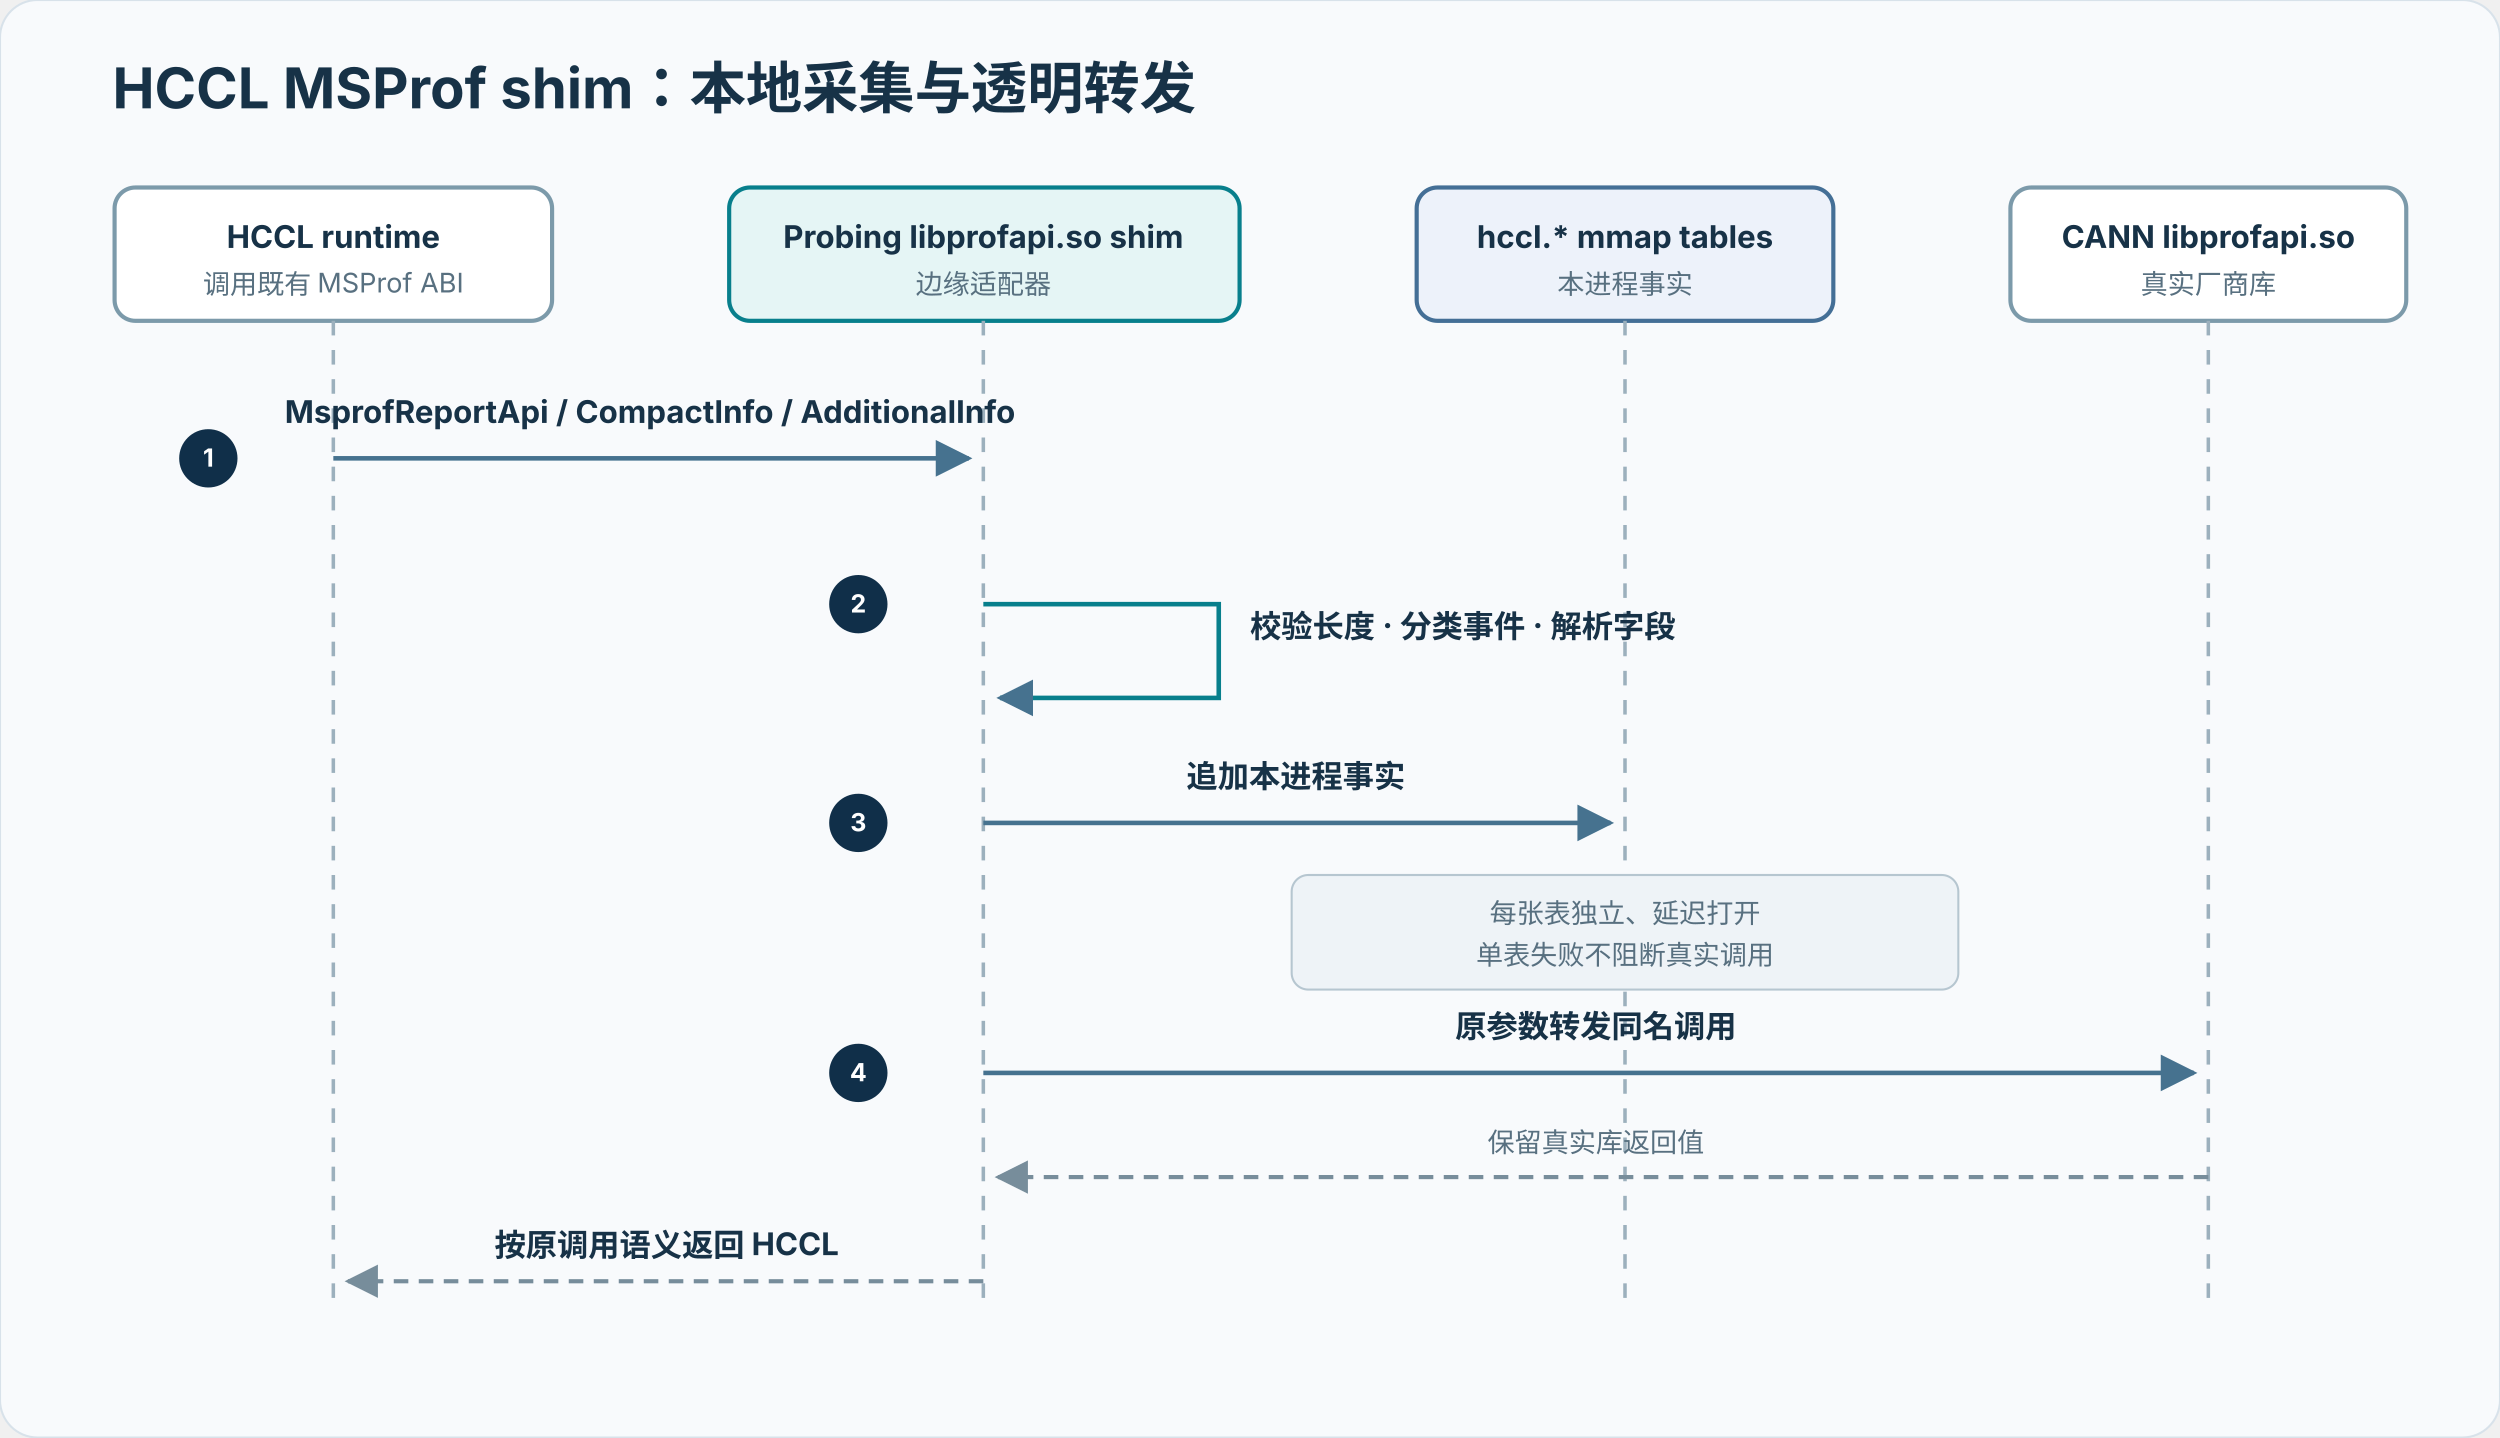
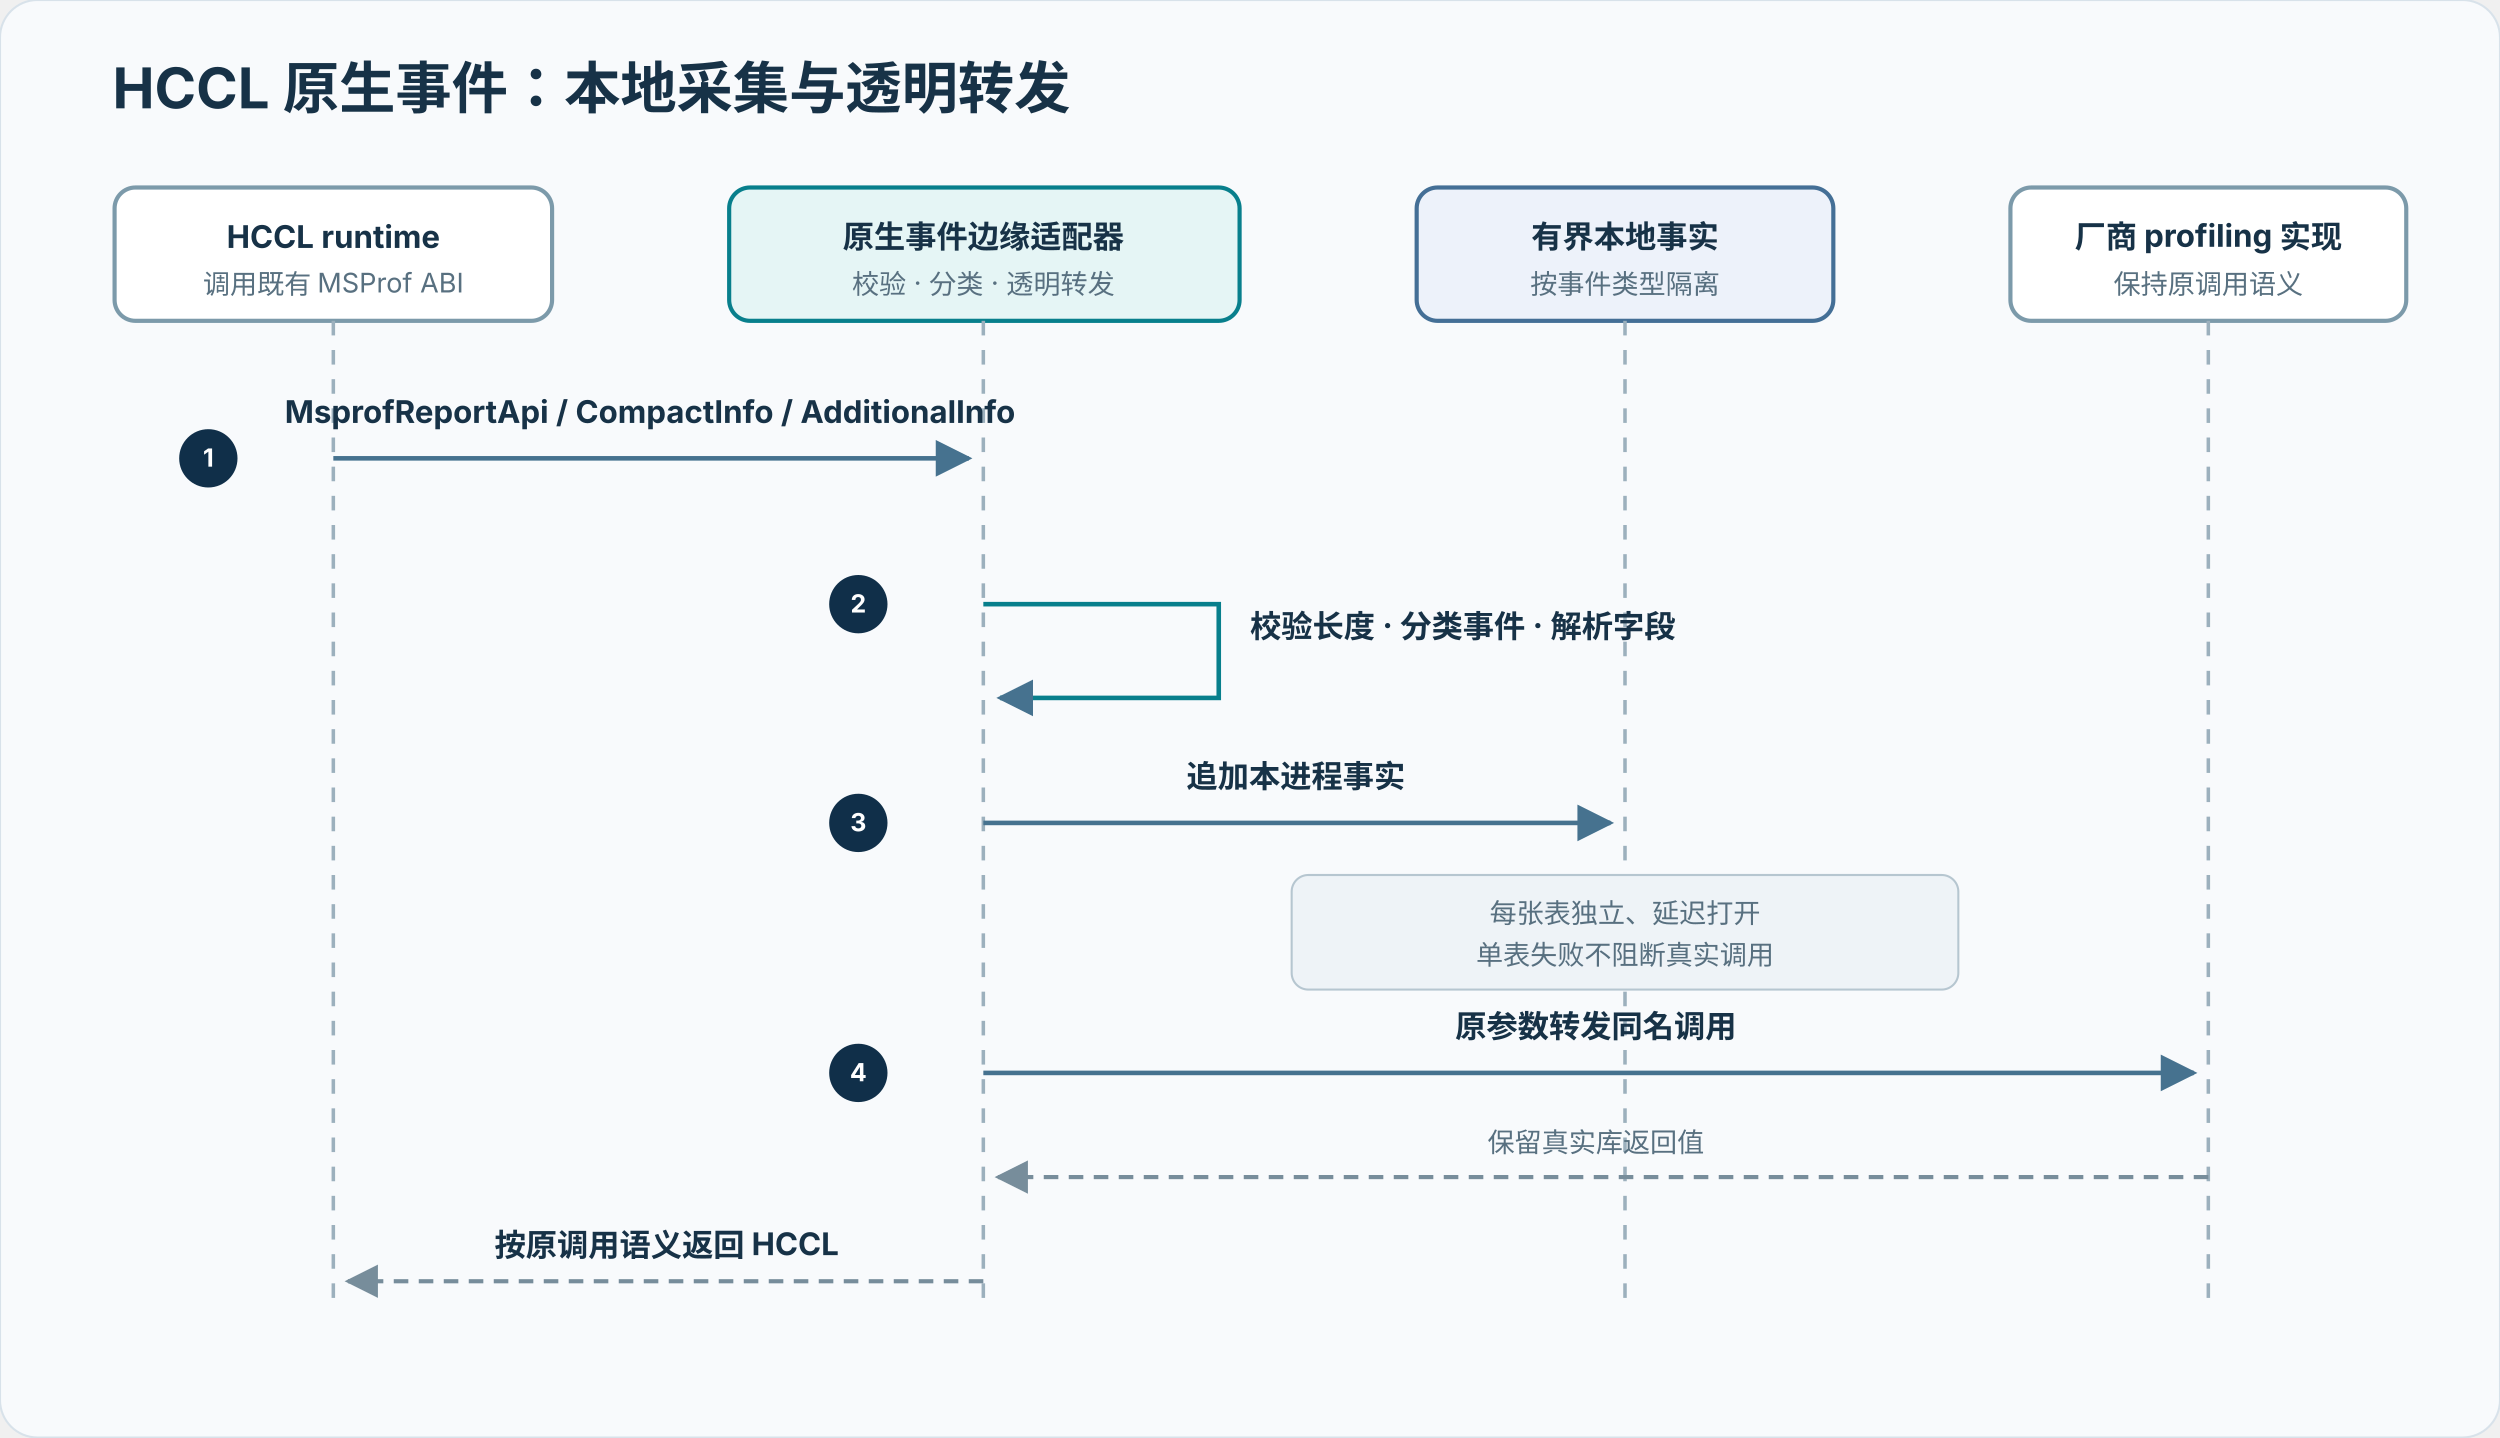
<svg xmlns="http://www.w3.org/2000/svg" viewBox="0 0 1200 690" role="img" aria-labelledby="title desc">
  <defs>
    <marker id="arrow" viewBox="0 0 10 10" refX="9" refY="5" markerWidth="8" markerHeight="8" orient="auto">
      <path d="M0 0 10 5 0 10z" fill="#46728f" />
    </marker>
    <marker id="arrow-dash" viewBox="0 0 10 10" refX="9" refY="5" markerWidth="8" markerHeight="8" orient="auto">
      <path d="M0 0 10 5 0 10z" fill="#778d9b" />
    </marker>
    <style>
      text { font-family: ui-sans-serif, system-ui, -apple-system, "PingFang SC", "Microsoft YaHei", sans-serif; fill: #173247; }
      .title { font-size: 27px; font-weight: 700; }
      .actor { fill: #fff; stroke: #7c9aaa; stroke-width: 2; rx: 10; }
      .shim { fill: #e5f5f5; stroke: #087f8c; }
      .store { fill: #edf2fa; stroke: #446f96; }
      .label { font-size: 15px; font-weight: 650; }
      .minor { font-size: 13px; fill: #587080; }
      .life { stroke: #9cb0bd; stroke-width: 1.7; stroke-dasharray: 7 7; }
      .msg { stroke: #46728f; stroke-width: 2.2; marker-end: url(#arrow); }
      .return { stroke: #778d9b; stroke-width: 2; stroke-dasharray: 7 5; marker-end: url(#arrow-dash); }
      .self { fill: none; stroke: #087f8c; stroke-width: 2.2; marker-end: url(#arrow); }
      .step { fill: #102f49; }
      .steptext { fill: #fff; font-size: 12px; font-weight: 700; }
      .note { fill: #eef3f7; stroke: #b6c6d0; rx: 8; }
    </style>
  </defs>
  <rect width="1200" height="690" rx="18" fill="#f8fafc" stroke="#d8e2ea" />
-   <text class="title" x="54" y="52">HCCL MSProf shim：本地采集与透明转发</text>
+   <text class="title" x="54" y="52">HCCL 原生事件：本地采集与透明转发</text>
  <g transform="translate(55 90)">
    <rect class="actor" width="210" height="64" />
    <text class="label" x="105" y="29" text-anchor="middle">HCCL runtime</text>
    <text class="minor" x="105" y="51" text-anchor="middle">调用既有 MSProf ABI</text>
  </g>
  <g transform="translate(350 90)">
    <rect class="actor shim" width="245" height="64" />
-     <text class="label" x="122" y="29" text-anchor="middle">Probing libprofapi.so shim</text>
-     <text class="minor" x="122" y="51" text-anchor="middle">边缘适配器</text>
+     <text class="label" x="122" y="29" text-anchor="middle">原生事件边缘适配器</text>
+     <text class="minor" x="122" y="51" text-anchor="middle">校验 · 分类 · 透明转发</text>
  </g>
  <g transform="translate(680 90)">
    <rect class="actor store" width="200" height="64" />
-     <text class="label" x="100" y="29" text-anchor="middle">hccl.* mmap tables</text>
-     <text class="minor" x="100" y="51" text-anchor="middle">本进程事实</text>
+     <text class="label" x="100" y="29" text-anchor="middle">有界本地事实</text>
+     <text class="minor" x="100" y="51" text-anchor="middle">按事件类型隔离</text>
  </g>
  <g transform="translate(965 90)">
    <rect class="actor" width="190" height="64" />
-     <text class="label" x="95" y="29" text-anchor="middle">CANN libprofapi.so</text>
-     <text class="minor" x="95" y="51" text-anchor="middle">真实厂商库</text>
+     <text class="label" x="95" y="29" text-anchor="middle">厂商 profiling 实现</text>
+     <text class="minor" x="95" y="51" text-anchor="middle">保持原调用语义</text>
  </g>
  <line class="life" x1="160" y1="154" x2="160" y2="630" />
  <line class="life" x1="472" y1="154" x2="472" y2="630" />
  <line class="life" x1="780" y1="154" x2="780" y2="630" />
  <line class="life" x1="1060" y1="154" x2="1060" y2="630" />
  <circle class="step" cx="100" cy="220" r="14" />
  <text class="steptext" x="100" y="224" text-anchor="middle">1</text>
  <line class="msg" x1="160" y1="220" x2="465" y2="220" />
  <text class="label" x="312" y="203" text-anchor="middle">MsprofReportApi / CompactInfo / AdditionalInfo</text>
  <circle class="step" cx="412" cy="290" r="14" />
  <text class="steptext" x="412" y="294" text-anchor="middle">2</text>
  <path class="self" d="M472 290 H585 V335 H480" />
  <text class="label" x="600" y="306">校验长度 · 分类事件 · 解析字段</text>
  <circle class="step" cx="412" cy="395" r="14" />
  <text class="steptext" x="412" y="399" text-anchor="middle">3</text>
  <line class="msg" x1="472" y1="395" x2="773" y2="395" />
  <text class="label" x="622" y="378" text-anchor="middle">追加本进程事实</text>
  <rect class="note" x="620" y="420" width="320" height="55" />
  <text class="minor" x="780" y="443" text-anchor="middle">每张表独立、延迟打开</text>
  <text class="minor" x="780" y="463" text-anchor="middle">单表失败不阻断真实调用</text>
  <circle class="step" cx="412" cy="515" r="14" />
  <text class="steptext" x="412" y="519" text-anchor="middle">4</text>
  <line class="msg" x1="472" y1="515" x2="1053" y2="515" />
  <text class="label" x="766" y="498" text-anchor="middle">原参数转发同名调用</text>
  <line class="return" x1="1060" y1="565" x2="479" y2="565" />
  <text class="minor" x="766" y="553" text-anchor="middle">保留真实库返回值</text>
  <line class="return" x1="472" y1="615" x2="167" y2="615" />
  <text class="label" x="320" y="603" text-anchor="middle">按原调用语义返回 HCCL</text>
</svg>
